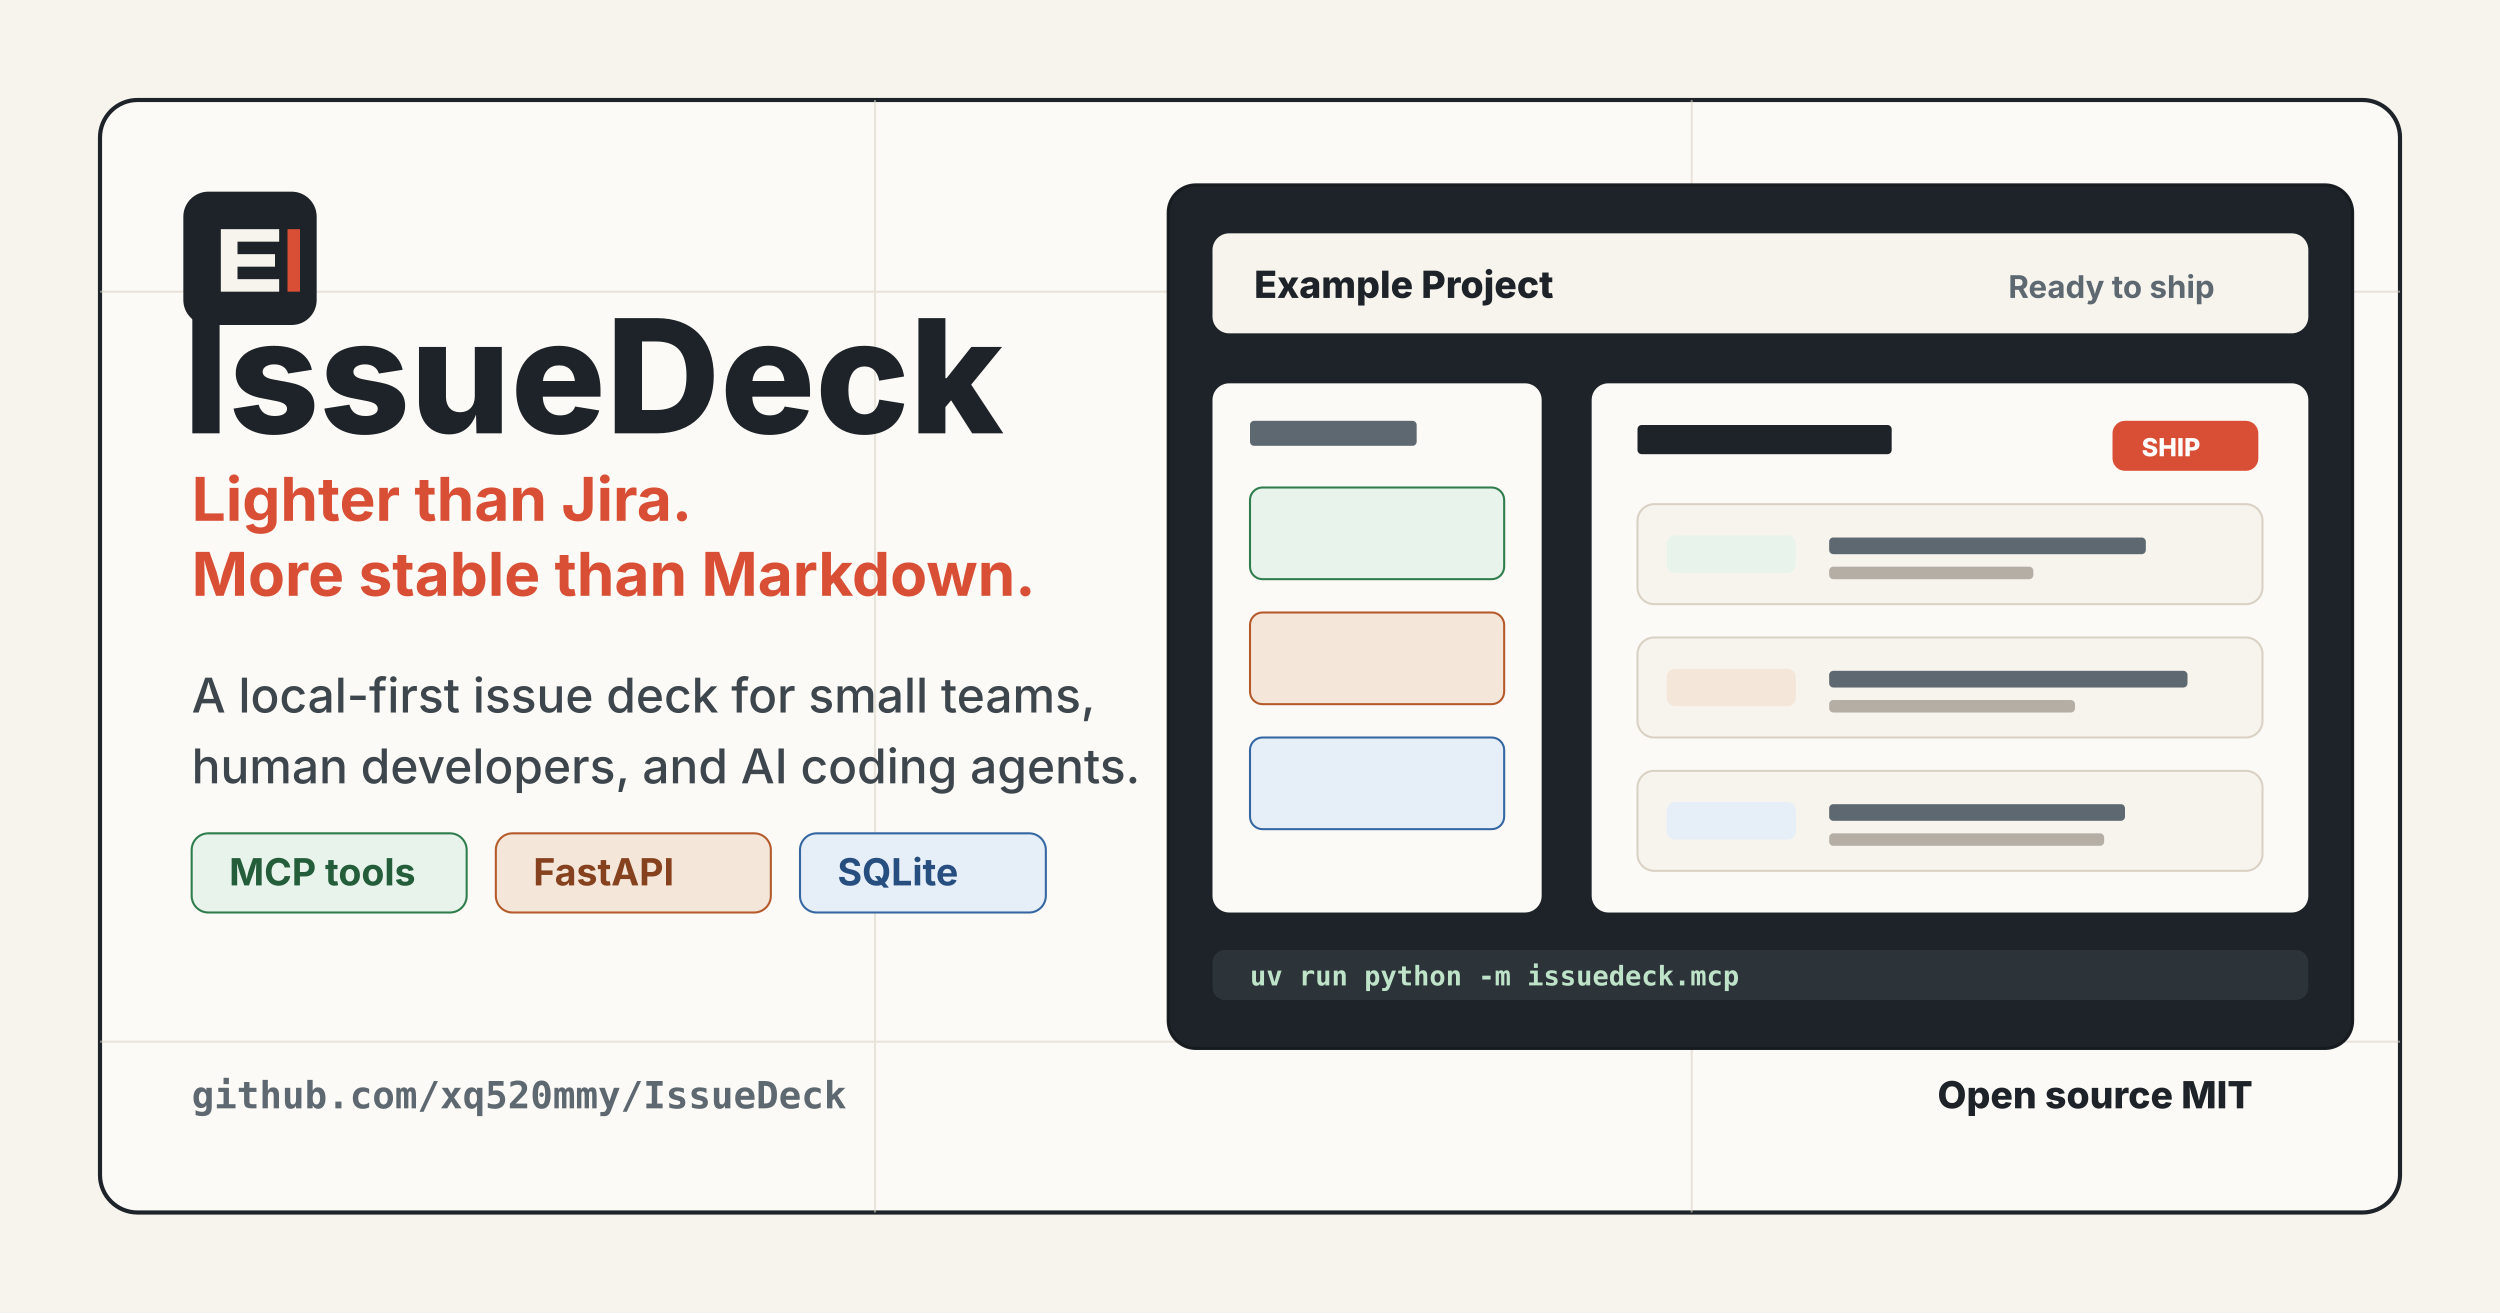
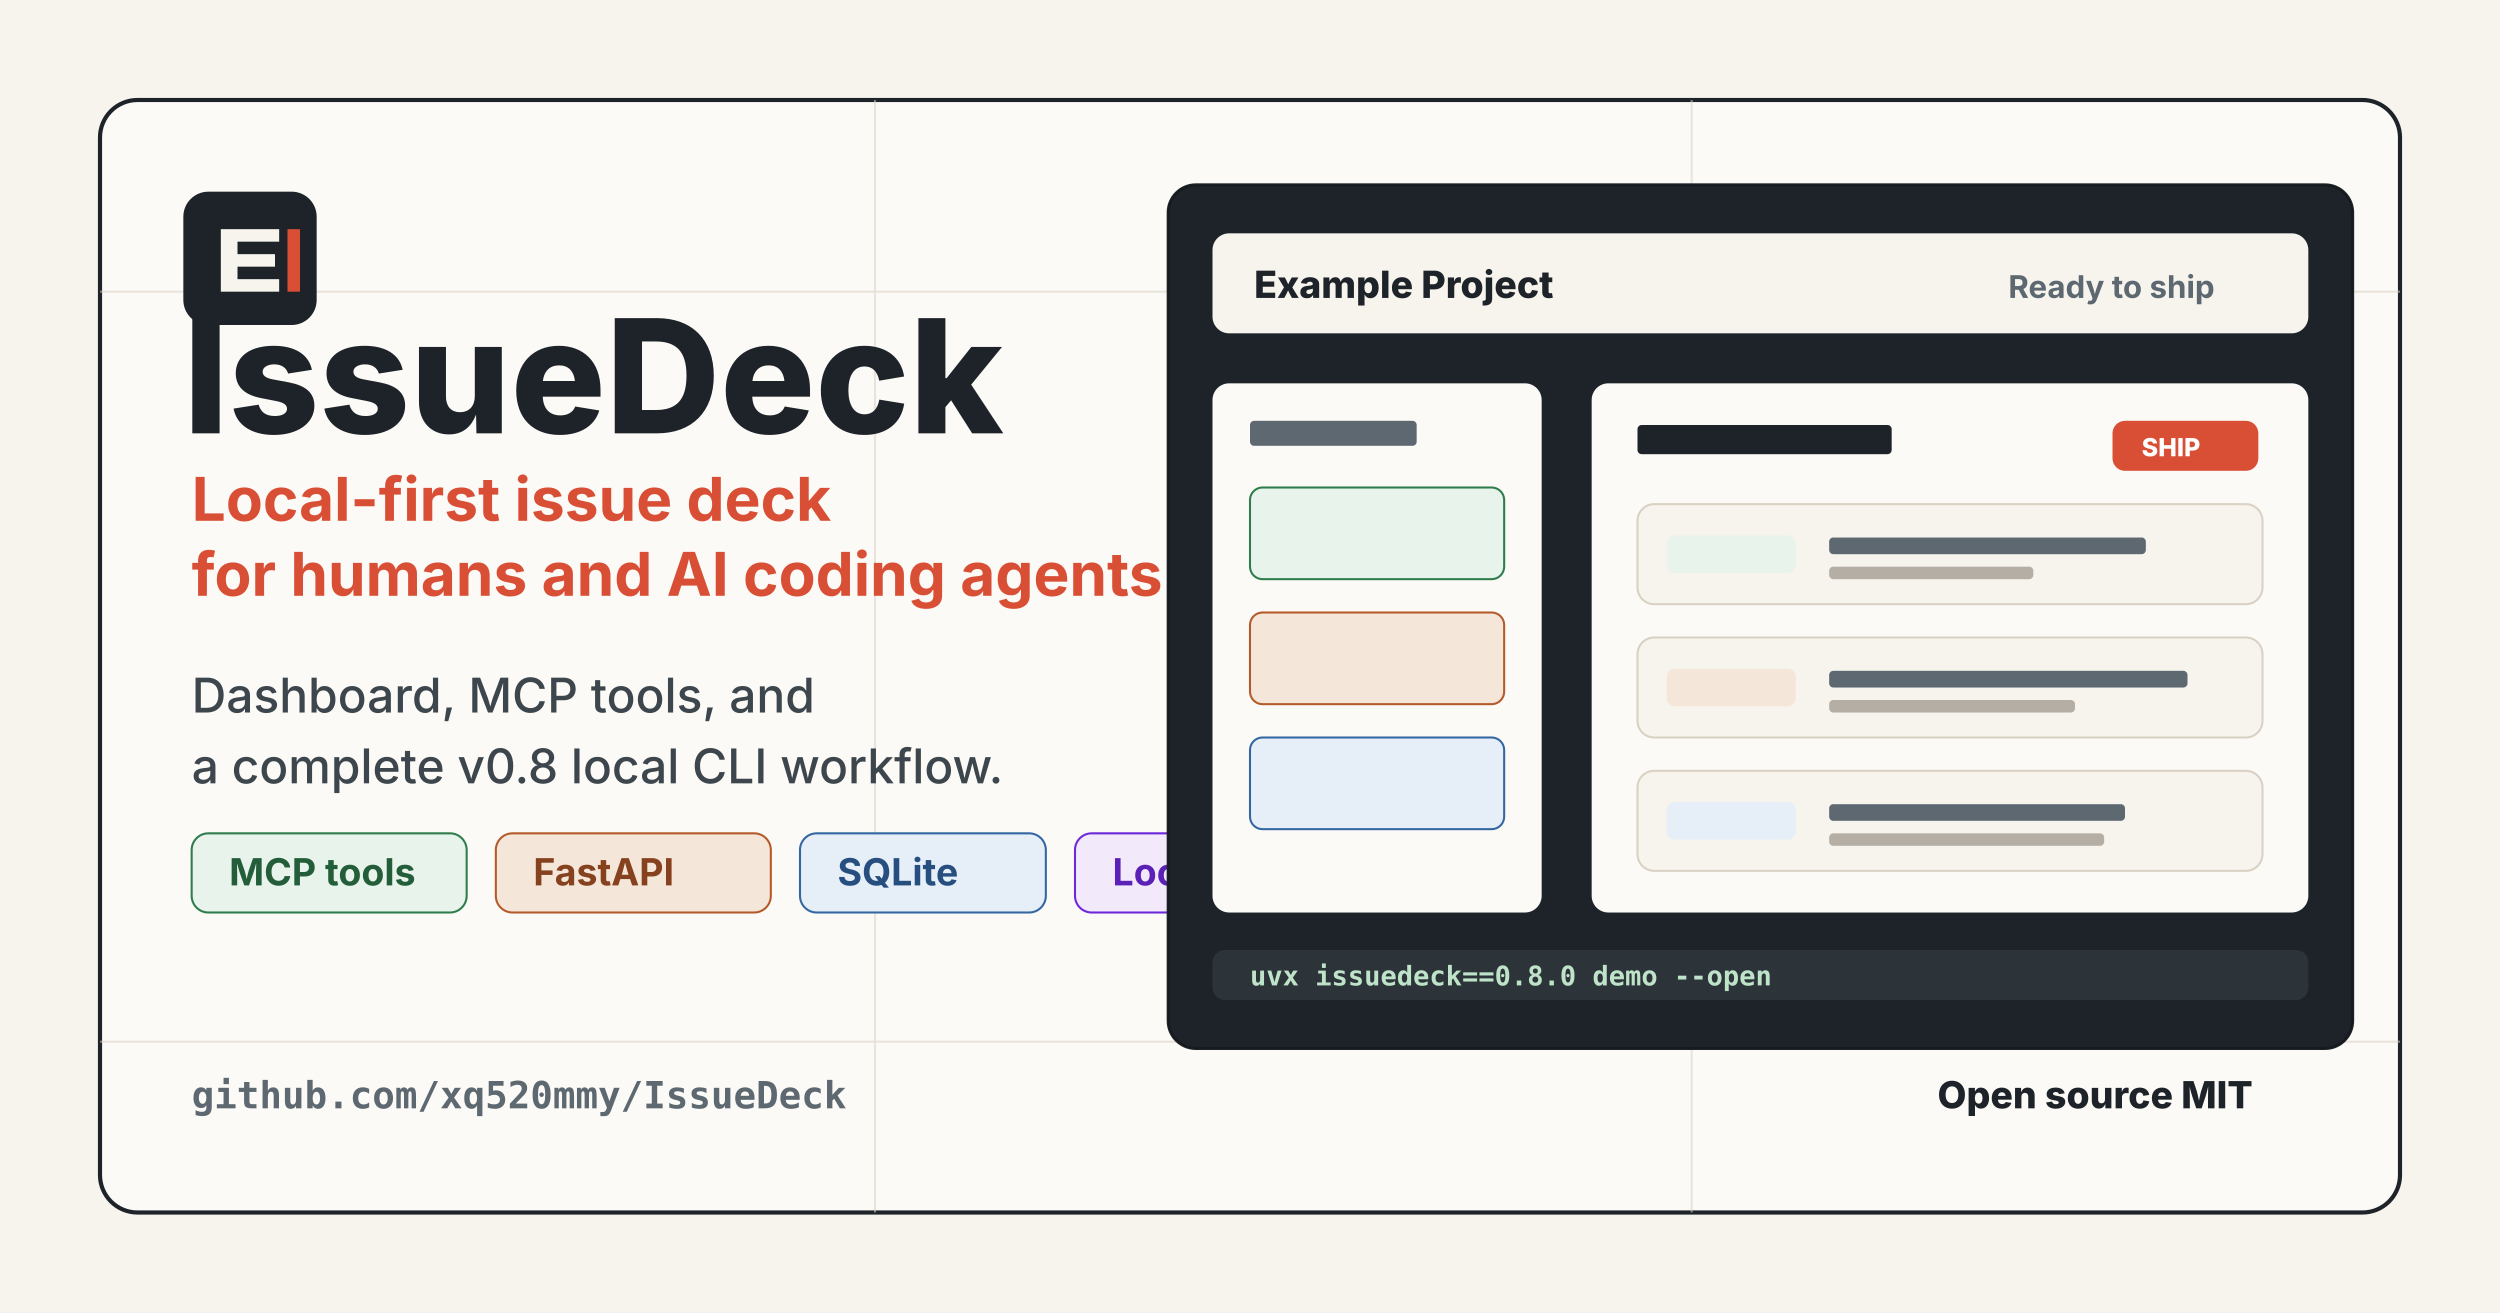
<svg xmlns="http://www.w3.org/2000/svg" width="1200" height="630" viewBox="0 0 1200 630" fill="none">
  <rect width="1200" height="630" fill="#F7F4EE" />
  <rect x="48" y="48" width="1104" height="534" rx="18" fill="#FCFAF6" stroke="#1D2328" stroke-width="2" />
  <g opacity="0.55">
    <path d="M48 140H1152" stroke="#D9D1C4" stroke-width="1" />
    <path d="M48 500H1152" stroke="#D9D1C4" stroke-width="1" />
    <path d="M420 48V582" stroke="#D9D1C4" stroke-width="1" />
    <path d="M812 48V582" stroke="#D9D1C4" stroke-width="1" />
  </g>
  <g transform="translate(88 92)">
    <rect width="64" height="64" rx="12" fill="#1D2328" />
    <path d="M18 18H46V24H26V30H44V36H26V42H46V48H18V18Z" fill="#F7F4EE" />
    <path d="M50 18H56V48H50V18Z" fill="#D94F35" />
  </g>
  <text x="88" y="208" font-family="Inter, Segoe UI, Arial, sans-serif" font-size="76" font-weight="800" letter-spacing="0" fill="#1D2328">IssueDeck</text>
-   <text x="92" y="250" font-family="Inter, Segoe UI, Arial, sans-serif" font-size="29" font-weight="700" letter-spacing="0" fill="#D94F35">Lighter than Jira.</text>
-   <text x="92" y="286" font-family="Inter, Segoe UI, Arial, sans-serif" font-size="29" font-weight="700" letter-spacing="0" fill="#D94F35">More stable than Markdown.</text>
-   <text x="92" y="342" font-family="Inter, Segoe UI, Arial, sans-serif" font-size="23" font-weight="500" letter-spacing="0" fill="#3D464D">A local-first issue deck for small teams,</text>
-   <text x="92" y="376" font-family="Inter, Segoe UI, Arial, sans-serif" font-size="23" font-weight="500" letter-spacing="0" fill="#3D464D">human developers, and AI coding agents.</text>
+   <text x="92" y="250" font-family="Inter, Segoe UI, Arial, sans-serif" font-size="29" font-weight="700" letter-spacing="0" fill="#D94F35">Local-first issue deck</text>
+   <text x="92" y="286" font-family="Inter, Segoe UI, Arial, sans-serif" font-size="29" font-weight="700" letter-spacing="0" fill="#D94F35">for humans and AI coding agents.</text>
+   <text x="92" y="342" font-family="Inter, Segoe UI, Arial, sans-serif" font-size="23" font-weight="500" letter-spacing="0" fill="#3D464D">Dashboard, MCP tools, and</text>
+   <text x="92" y="376" font-family="Inter, Segoe UI, Arial, sans-serif" font-size="23" font-weight="500" letter-spacing="0" fill="#3D464D">a complete v0.8 local CLI workflow.</text>
  <g transform="translate(92 400)" font-family="Inter, Segoe UI, Arial, sans-serif" font-size="18" font-weight="700">
    <rect width="132" height="38" rx="8" fill="#E8F3EC" stroke="#2F7D4D" />
    <text x="18" y="25" fill="#245D39">MCP tools</text>
    <rect x="146" width="132" height="38" rx="8" fill="#F4E7DA" stroke="#B45A2B" />
    <text x="164" y="25" fill="#86421F">FastAPI</text>
    <rect x="292" width="118" height="38" rx="8" fill="#E6EEF8" stroke="#3467A1" />
    <text x="310" y="25" fill="#264E7E">SQLite</text>
+     <rect x="424" width="128" height="38" rx="8" fill="#F2EAFB" stroke="#6D28D9" />
+     <text x="442" y="25" fill="#5B21B6">Local CLI</text>
  </g>
  <g transform="translate(560 88)">
    <rect width="570" height="416" rx="14" fill="#1D2328" />
    <rect x="1" y="1" width="568" height="414" rx="13" stroke="#000000" stroke-opacity="0.25" />
    <rect x="22" y="24" width="526" height="48" rx="8" fill="#F7F4EE" />
    <text x="42" y="55" font-family="Inter, Segoe UI, Arial, sans-serif" font-size="18" font-weight="800" fill="#1D2328">Example Project</text>
    <text x="404" y="55" font-family="Inter, Segoe UI, Arial, sans-serif" font-size="15" font-weight="700" fill="#5D6870">Ready to ship</text>
    <g transform="translate(22 96)">
      <rect width="158" height="254" rx="8" fill="#FCFAF6" />
      <rect x="18" y="18" width="80" height="12" rx="2" fill="#5D6870" />
      <rect x="18" y="50" width="122" height="44" rx="6" fill="#E8F3EC" stroke="#2F7D4D" />
      <rect x="18" y="110" width="122" height="44" rx="6" fill="#F4E7DA" stroke="#B45A2B" />
      <rect x="18" y="170" width="122" height="44" rx="6" fill="#E6EEF8" stroke="#3467A1" />
    </g>
    <g transform="translate(204 96)">
      <rect width="344" height="254" rx="8" fill="#FCFAF6" />
      <rect x="22" y="20" width="122" height="14" rx="2" fill="#1D2328" />
      <rect x="250" y="18" width="70" height="24" rx="6" fill="#D94F35" />
      <text x="264" y="35" font-family="Inter, Segoe UI, Arial, sans-serif" font-size="12" font-weight="800" fill="#FFFFFF">SHIP</text>
      <g transform="translate(22 58)">
        <rect width="300" height="48" rx="8" fill="#F7F4EE" stroke="#D9D1C4" />
        <rect x="14" y="15" width="62" height="18" rx="4" fill="#E8F3EC" />
        <rect x="92" y="16" width="152" height="8" rx="2" fill="#5D6870" />
        <rect x="92" y="30" width="98" height="6" rx="2" fill="#B4AEA5" />
      </g>
      <g transform="translate(22 122)">
        <rect width="300" height="48" rx="8" fill="#F7F4EE" stroke="#D9D1C4" />
        <rect x="14" y="15" width="62" height="18" rx="4" fill="#F4E7DA" />
        <rect x="92" y="16" width="172" height="8" rx="2" fill="#5D6870" />
        <rect x="92" y="30" width="118" height="6" rx="2" fill="#B4AEA5" />
      </g>
      <g transform="translate(22 186)">
        <rect width="300" height="48" rx="8" fill="#F7F4EE" stroke="#D9D1C4" />
        <rect x="14" y="15" width="62" height="18" rx="4" fill="#E6EEF8" />
        <rect x="92" y="16" width="142" height="8" rx="2" fill="#5D6870" />
        <rect x="92" y="30" width="132" height="6" rx="2" fill="#B4AEA5" />
      </g>
    </g>
    <rect x="22" y="368" width="526" height="24" rx="6" fill="#2C343A" />
-     <text x="40" y="385" font-family="JetBrains Mono, Consolas, monospace" font-size="13" font-weight="600" fill="#BEE3C8">uv run python -m issuedeck.mcp</text>
+     <text x="40" y="385" font-family="JetBrains Mono, Consolas, monospace" font-size="13" font-weight="600" fill="#BEE3C8">uvx issuedeck==0.8.0 demo --open</text>
  </g>
  <text x="92" y="532" font-family="JetBrains Mono, Consolas, monospace" font-size="18" font-weight="700" fill="#5D6870">github.com/xq520mmy/IssueDeck</text>
  <text x="930" y="532" font-family="Inter, Segoe UI, Arial, sans-serif" font-size="18" font-weight="800" fill="#1D2328">Open source MIT</text>
</svg>
